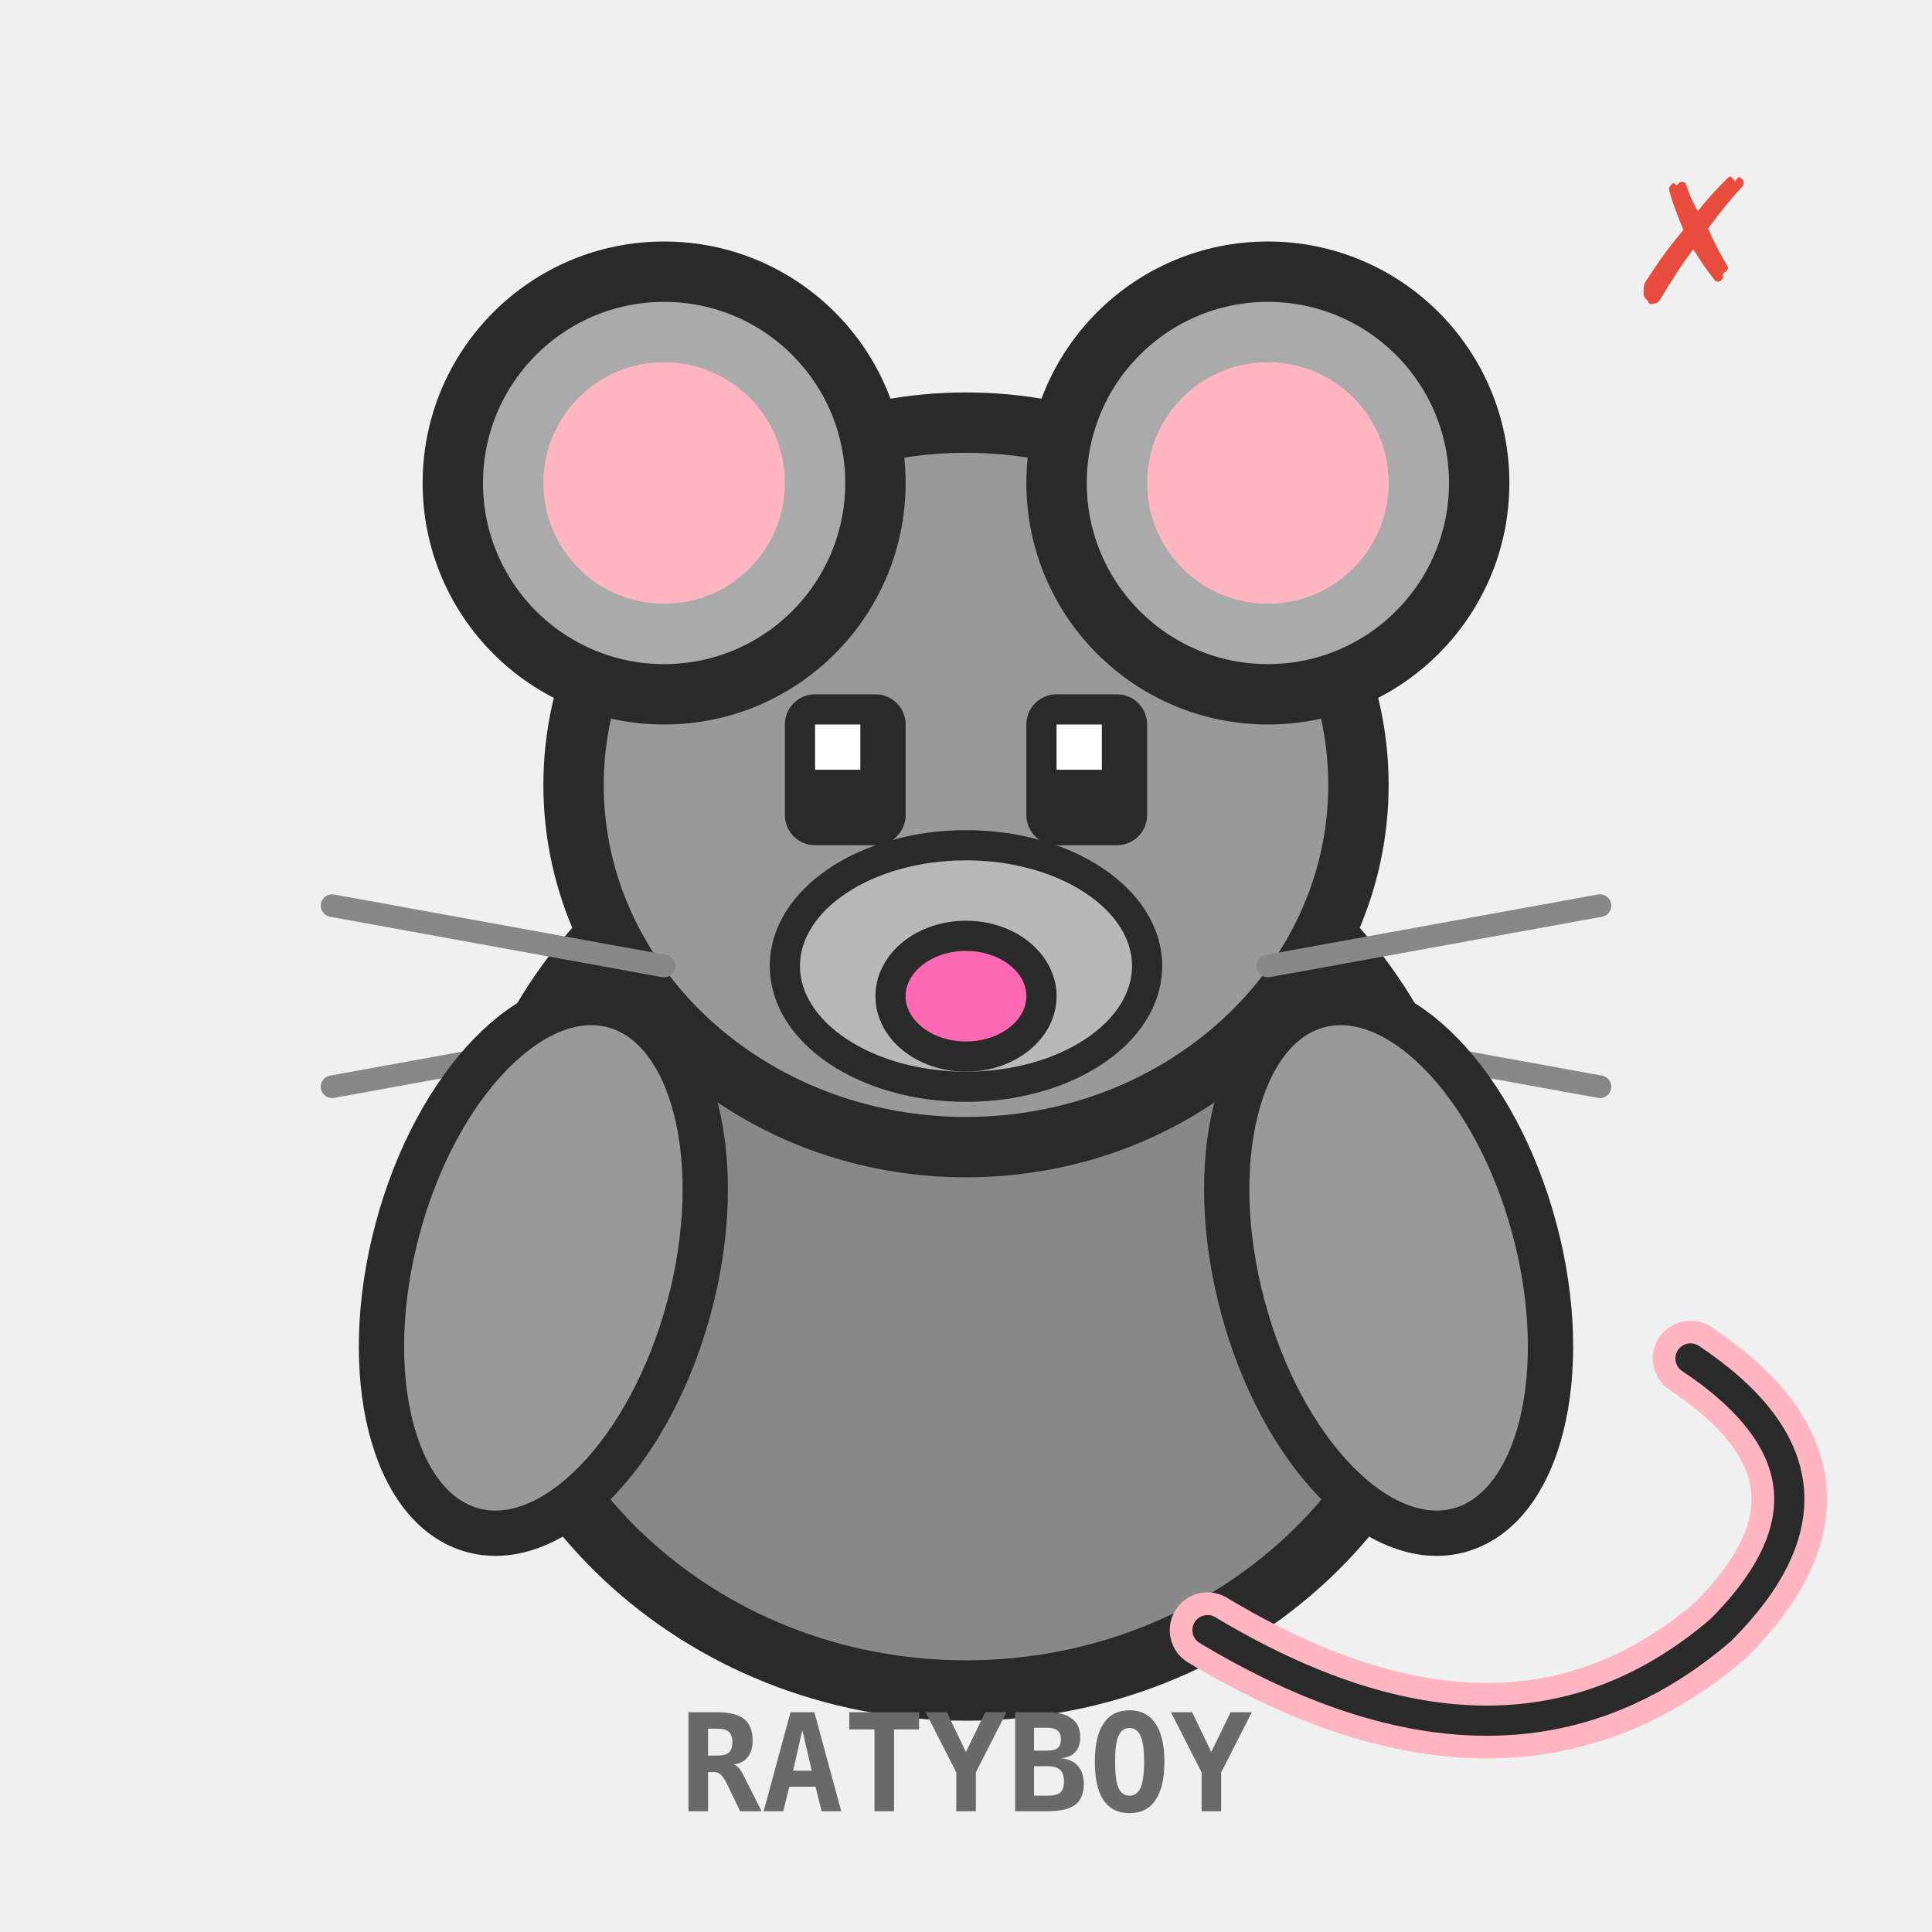
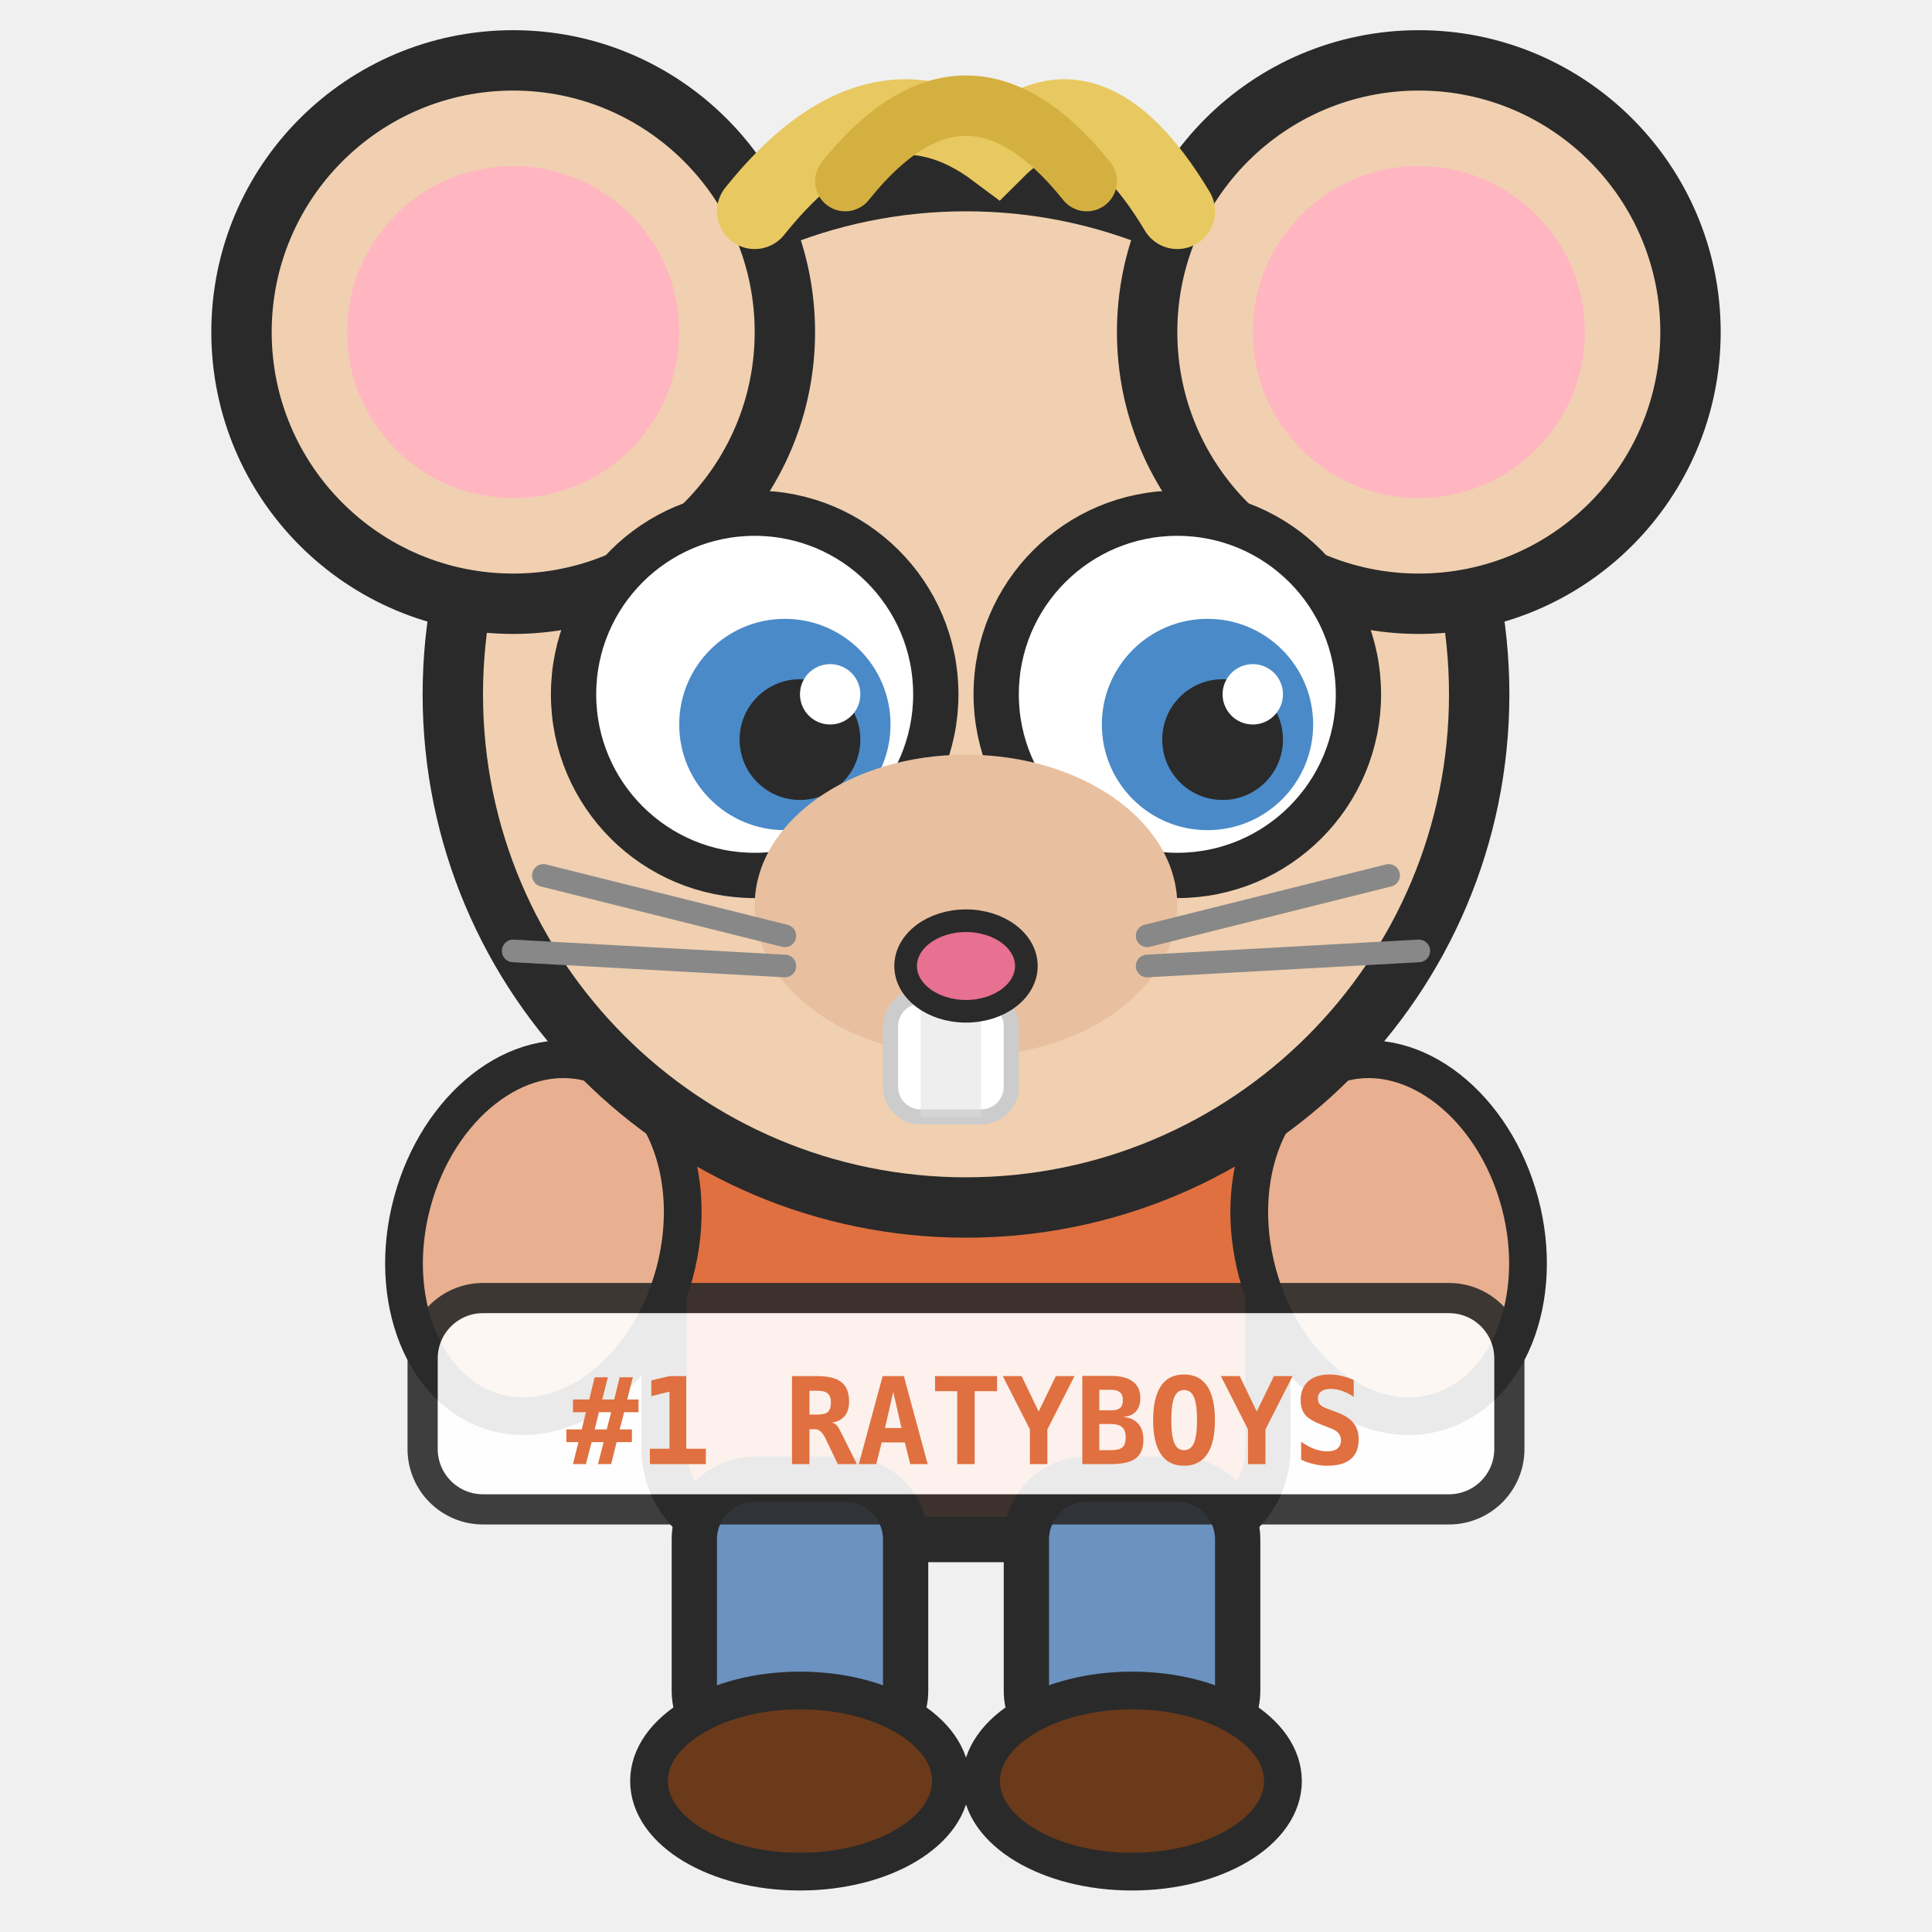
<svg xmlns="http://www.w3.org/2000/svg" viewBox="0 0 128 128">
-   <ellipse cx="64" cy="82" rx="32" ry="30" fill="#888" stroke="#2a2a2a" stroke-width="4" />
-   <ellipse cx="64" cy="52" rx="26" ry="24" fill="#999" stroke="#2a2a2a" stroke-width="4" />
-   <circle cx="44" cy="32" r="14" fill="#aaa" stroke="#2a2a2a" stroke-width="4" />
-   <circle cx="84" cy="32" r="14" fill="#aaa" stroke="#2a2a2a" stroke-width="4" />
-   <circle cx="44" cy="32" r="8" fill="#ffb6c1" />
-   <circle cx="84" cy="32" r="8" fill="#ffb6c1" />
-   <ellipse cx="64" cy="64" rx="12" ry="8" fill="#b8b8b8" stroke="#2a2a2a" stroke-width="2" />
-   <ellipse cx="64" cy="66" rx="5" ry="4" fill="#ff69b4" stroke="#2a2a2a" stroke-width="2" />
-   <rect x="52" y="46" width="8" height="10" rx="2" fill="#2a2a2a" />
-   <rect x="68" y="46" width="8" height="10" rx="2" fill="#2a2a2a" />
-   <rect x="54" y="48" width="3" height="3" fill="#fff" />
-   <rect x="70" y="48" width="3" height="3" fill="#fff" />
-   <line x1="44" y1="64" x2="22" y2="60" stroke="#888" stroke-width="1.5" stroke-linecap="round" />
-   <line x1="44" y1="68" x2="22" y2="72" stroke="#888" stroke-width="1.5" stroke-linecap="round" />
-   <line x1="84" y1="64" x2="106" y2="60" stroke="#888" stroke-width="1.5" stroke-linecap="round" />
-   <line x1="84" y1="68" x2="106" y2="72" stroke="#888" stroke-width="1.5" stroke-linecap="round" />
-   <ellipse cx="36" cy="84" rx="10" ry="18" fill="#999" stroke="#2a2a2a" stroke-width="3" transform="rotate(15 36 84)" />
-   <ellipse cx="92" cy="84" rx="10" ry="18" fill="#999" stroke="#2a2a2a" stroke-width="3" transform="rotate(-15 92 84)" />
-   <path d="M80 108 Q100 120 114 108 Q124 98 112 90" fill="none" stroke="#ffb6c1" stroke-width="5" stroke-linecap="round" />
-   <path d="M80 108 Q100 120 114 108 Q124 98 112 90" fill="none" stroke="#2a2a2a" stroke-width="2" stroke-linecap="round" />
-   <text x="64" y="120" text-anchor="middle" font-family="monospace" font-size="9" font-weight="bold" fill="#696969">RATYBOY</text>
-   <text x="108" y="20" font-family="monospace" font-size="14" fill="#e74c3c" font-weight="bold">✗</text>
+   <rect x="44" y="72" width="40" height="30" rx="6" fill="#e07040" stroke="#2a2a2a" stroke-width="3" />
+   <rect x="46" y="98" width="14" height="18" rx="4" fill="#6b92c0" stroke="#2a2a2a" stroke-width="3" />
+   <rect x="68" y="98" width="14" height="18" rx="4" fill="#6b92c0" stroke="#2a2a2a" stroke-width="3" />
+   <ellipse cx="53" cy="118" rx="10" ry="6" fill="#6b3a1a" stroke="#2a2a2a" stroke-width="2.5" />
+   <ellipse cx="75" cy="118" rx="10" ry="6" fill="#6b3a1a" stroke="#2a2a2a" stroke-width="2.5" />
+   <ellipse cx="36" cy="82" rx="9" ry="12" fill="#e8b090" stroke="#2a2a2a" stroke-width="2.5" transform="rotate(15 36 82)" />
+   <ellipse cx="92" cy="82" rx="9" ry="12" fill="#e8b090" stroke="#2a2a2a" stroke-width="2.5" transform="rotate(-15 92 82)" />
+   <circle cx="64" cy="46" r="34" fill="#f0d0b0" stroke="#2a2a2a" stroke-width="4" />
+   <circle cx="34" cy="22" r="18" fill="#f0d0b0" stroke="#2a2a2a" stroke-width="4" />
+   <circle cx="94" cy="22" r="18" fill="#f0d0b0" stroke="#2a2a2a" stroke-width="4" />
+   <circle cx="34" cy="22" r="11" fill="#ffb6c1" />
+   <circle cx="94" cy="22" r="11" fill="#ffb6c1" />
+   <path d="M50 14 Q58 4 66 10 Q72 4 78 14" fill="none" stroke="#e8c860" stroke-width="5" stroke-linecap="round" />
+   <path d="M56 12 Q64 2 72 12" fill="none" stroke="#d4b040" stroke-width="4" stroke-linecap="round" />
+   <circle cx="50" cy="46" r="12" fill="#fff" stroke="#2a2a2a" stroke-width="3" />
+   <circle cx="78" cy="46" r="12" fill="#fff" stroke="#2a2a2a" stroke-width="3" />
+   <circle cx="52" cy="48" r="7" fill="#4a8ac8" />
+   <circle cx="80" cy="48" r="7" fill="#4a8ac8" />
+   <circle cx="53" cy="49" r="4" fill="#2a2a2a" />
+   <circle cx="81" cy="49" r="4" fill="#2a2a2a" />
+   <circle cx="55" cy="46" r="2" fill="#fff" />
+   <circle cx="83" cy="46" r="2" fill="#fff" />
+   <ellipse cx="64" cy="60" rx="14" ry="10" fill="#e8c0a0" />
+   <line x1="36" y1="58" x2="52" y2="62" stroke="#888" stroke-width="1.5" stroke-linecap="round" />
+   <line x1="34" y1="63" x2="52" y2="64" stroke="#888" stroke-width="1.5" stroke-linecap="round" />
+   <line x1="76" y1="62" x2="92" y2="58" stroke="#888" stroke-width="1.5" stroke-linecap="round" />
+   <line x1="76" y1="64" x2="94" y2="63" stroke="#888" stroke-width="1.5" stroke-linecap="round" />
+   <rect x="59" y="66" width="8" height="8" rx="2" fill="#fff" stroke="#ccc" stroke-width="1" />
+   <rect x="61" y="66" width="4" height="8" fill="#ddd" opacity="0.5" />
+   <ellipse cx="64" cy="64" rx="4" ry="3" fill="#e87090" stroke="#2a2a2a" stroke-width="1.5" />
+   <rect x="28" y="86" width="72" height="14" rx="4" fill="#fff" stroke="#2a2a2a" stroke-width="2" opacity="0.9" />
+   <text x="64" y="97" text-anchor="middle" font-family="monospace" font-size="8" font-weight="bold" fill="#e07040">#1 RATYBOYS</text>
</svg>
